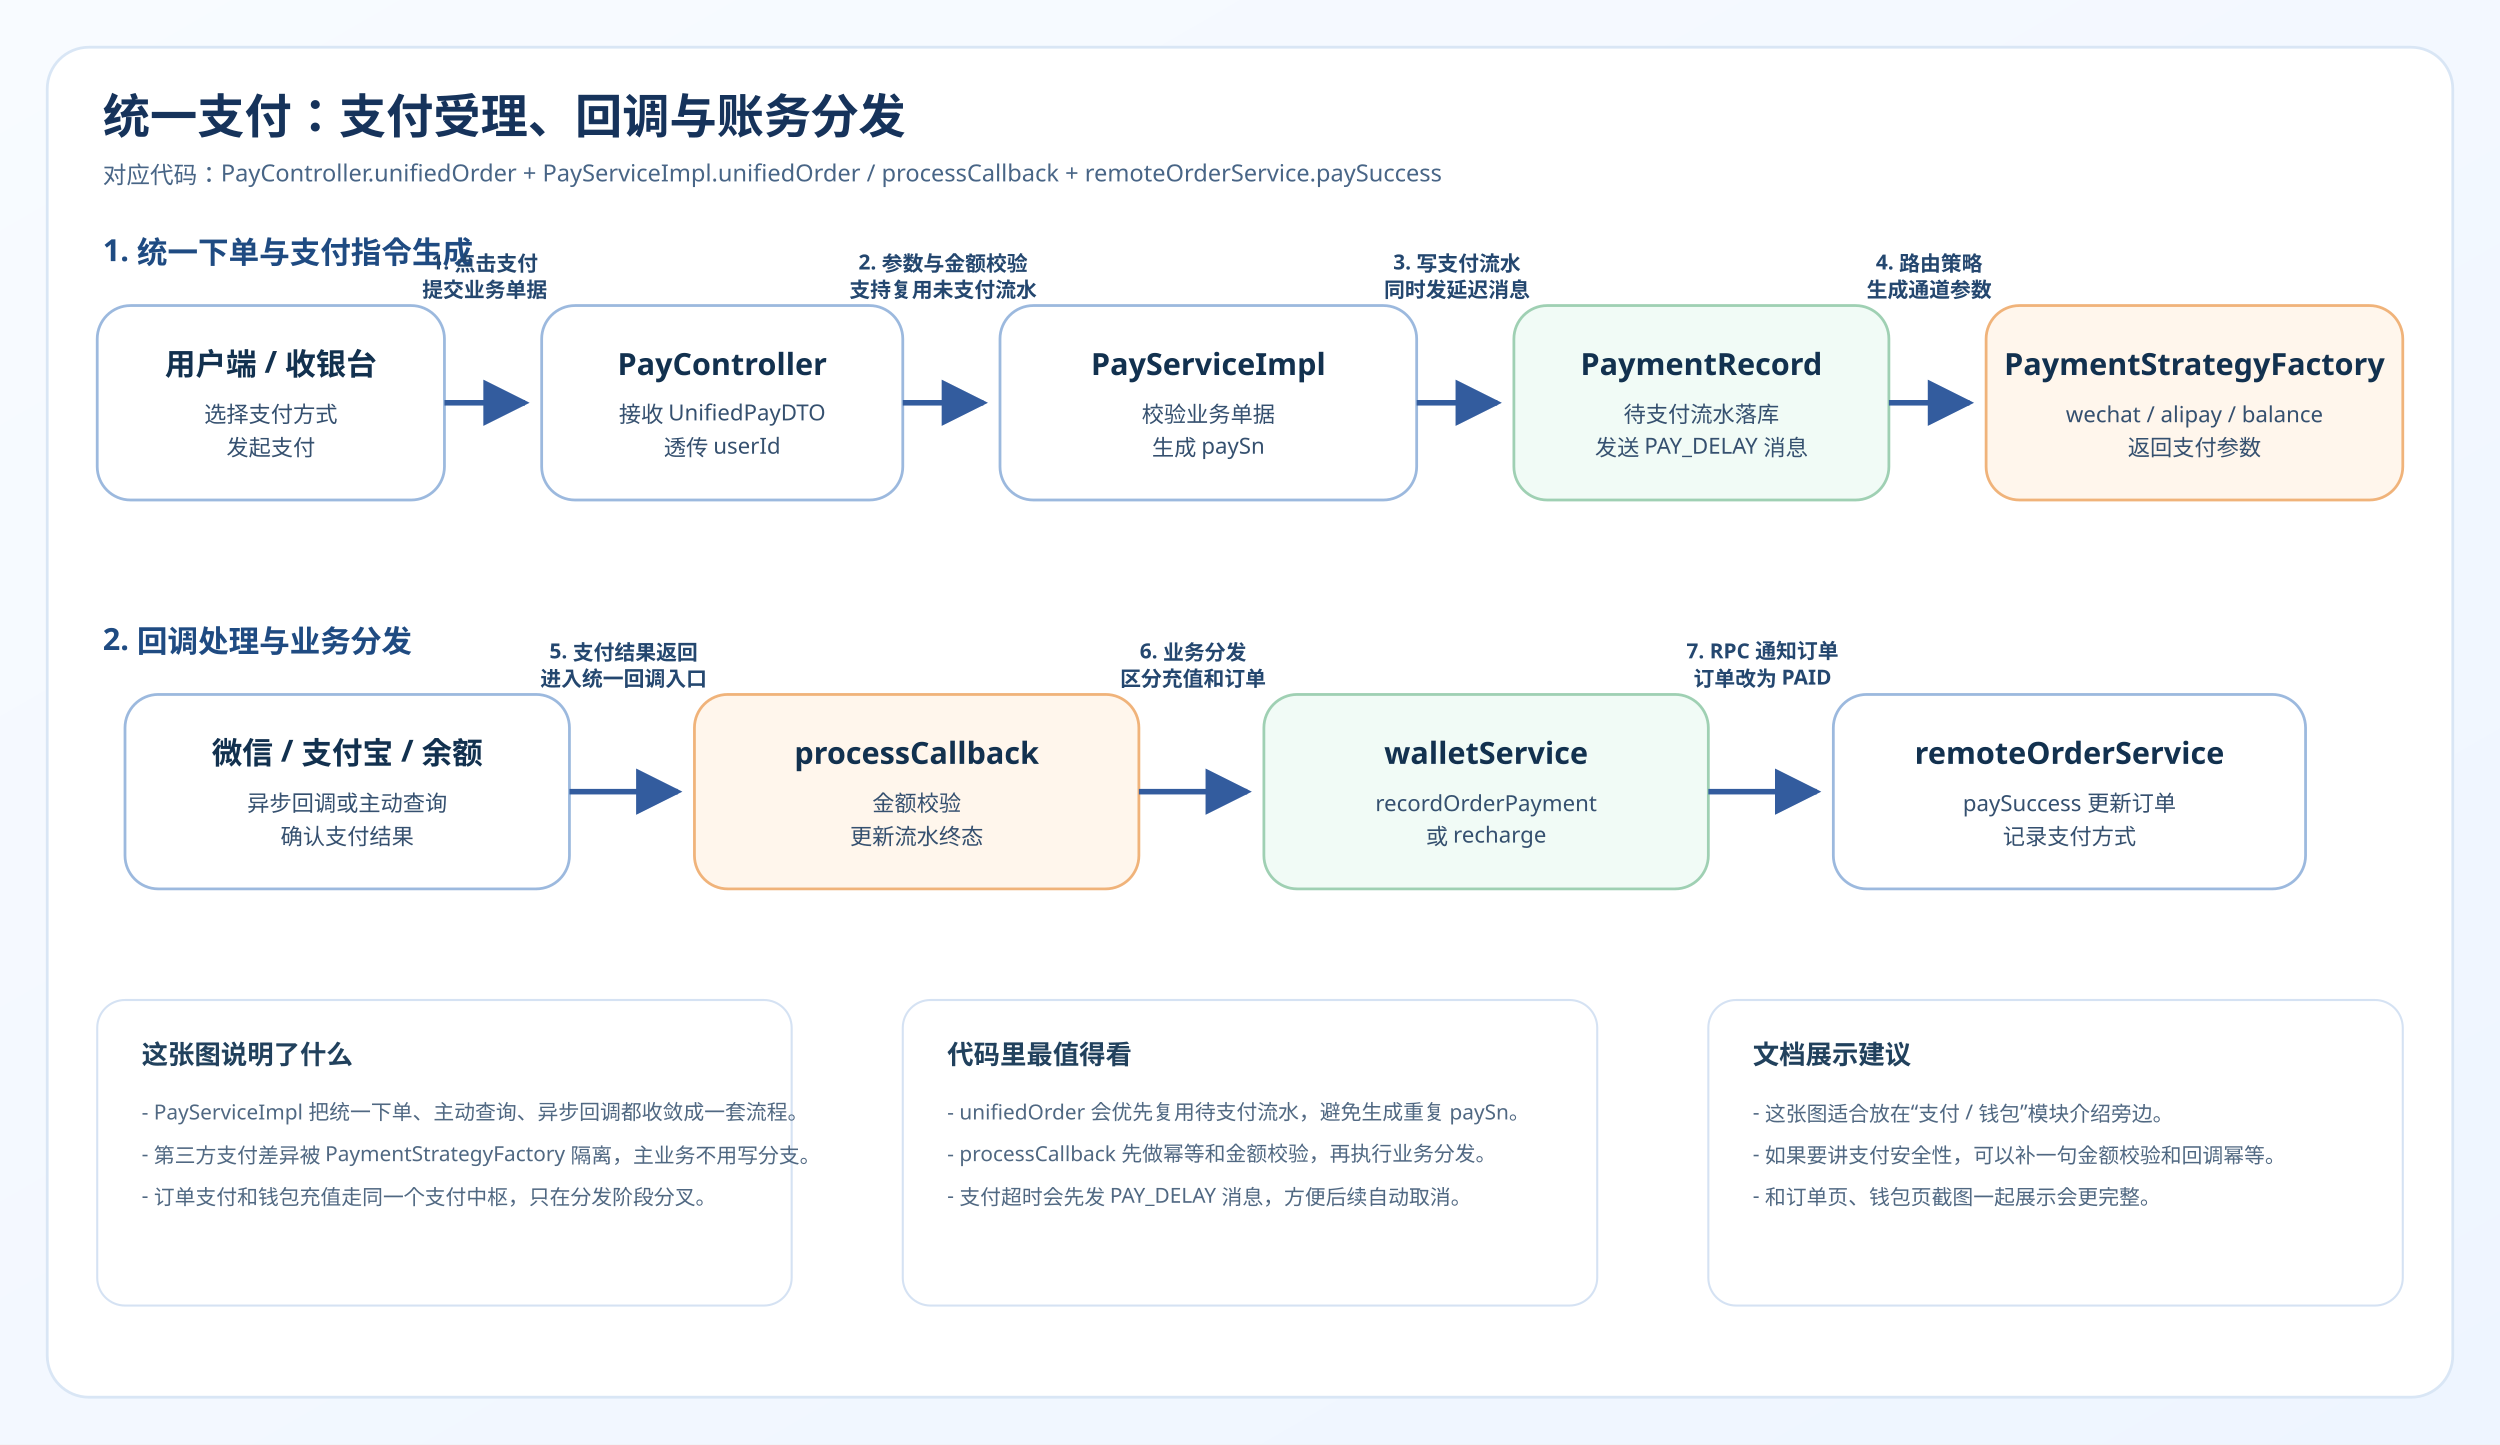
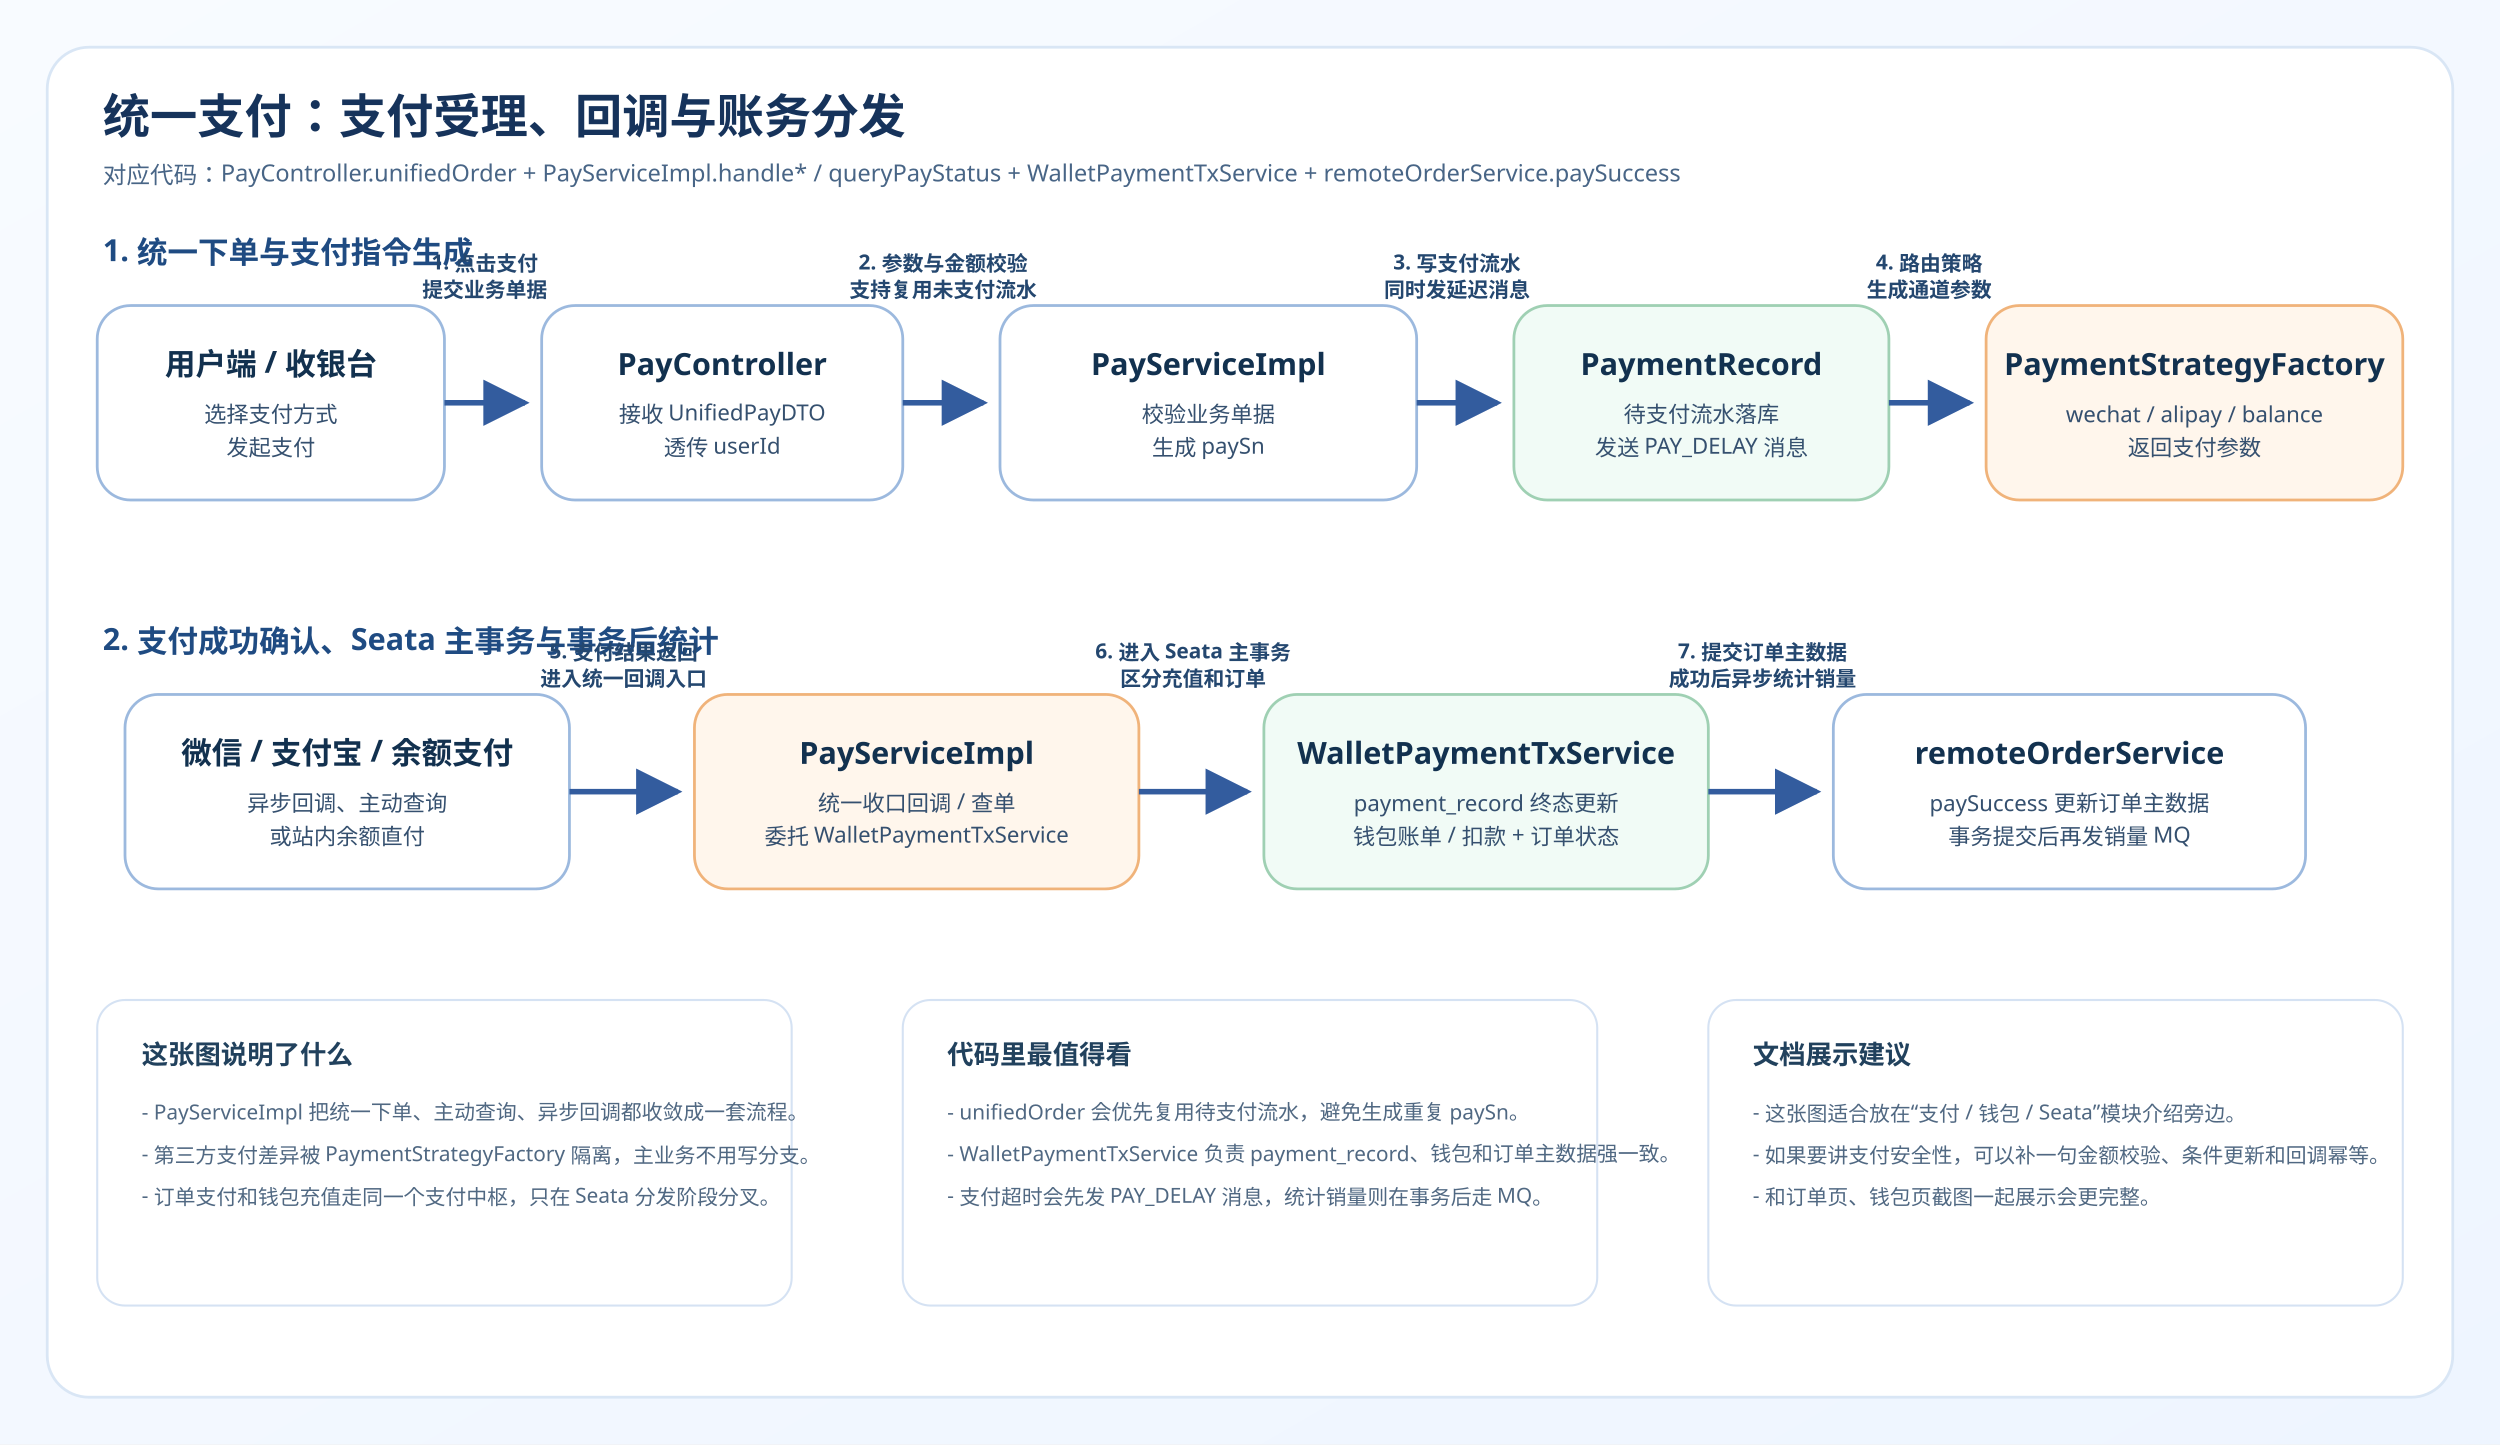
<svg xmlns="http://www.w3.org/2000/svg" width="1800" height="1040" viewBox="0 0 1800 1040" role="img" aria-labelledby="title desc">
  <defs>
    <linearGradient id="bg" x1="0" y1="0" x2="1" y2="1">
      <stop offset="0%" stop-color="#f8fbff" />
      <stop offset="100%" stop-color="#eef5ff" />
    </linearGradient>
    <marker id="arrow" viewBox="0 0 12 12" refX="10" refY="6" markerWidth="10" markerHeight="10" orient="auto-start-reverse">
      <path d="M1,1 L11,6 L1,11 Z" fill="#335c9e" />
    </marker>
    <style>.title{font:700 34px 'Microsoft YaHei','PingFang SC',sans-serif;fill:#16335b}.subtitle{font:500 17px 'Microsoft YaHei','PingFang SC',sans-serif;fill:#486586}.section{font:700 22px 'Microsoft YaHei','PingFang SC',sans-serif;fill:#1f4b82}.node-title{font:700 22px 'Microsoft YaHei','PingFang SC',sans-serif;fill:#12314f}.node-text{font:500 16px 'Microsoft YaHei','PingFang SC',sans-serif;fill:#35506f}.step{font:600 15px 'Microsoft YaHei','PingFang SC',sans-serif;fill:#24476f}.note-title{font:700 19px 'Microsoft YaHei','PingFang SC',sans-serif;fill:#21415d}.note-text{font:500 15px 'Microsoft YaHei','PingFang SC',sans-serif;fill:#506882}.node{fill:#fff;stroke:#9cb9de;stroke-width:2;rx:24}.store{fill:#f1fbf6;stroke:#9fd0b3;stroke-width:2;rx:24}.gateway{fill:#fff6ec;stroke:#f0b37a;stroke-width:2;rx:24}.note{fill:#fff;stroke:#d5e2f3;stroke-width:1.5;rx:20}.line{stroke:#335c9e;stroke-width:4;fill:none;marker-end:url(#arrow)}.dash{stroke:#6d90bf;stroke-width:3;stroke-dasharray:8 8;fill:none;marker-end:url(#arrow)}</style>
  </defs>
  <rect width="1800" height="1040" fill="url(#bg)" />
  <rect x="34" y="34" width="1732" height="972" rx="30" fill="#ffffff" stroke="#d9e6f5" stroke-width="2" />
  <text class="title" x="74" y="96">统一支付：支付受理、回调与账务分发</text>
-   <text class="subtitle" x="74" y="132">对应代码：PayController.unifiedOrder + PayServiceImpl.unifiedOrder / processCallback + remoteOrderService.paySuccess</text>
+   <text class="subtitle" x="74" y="132">对应代码：PayController.unifiedOrder + PayServiceImpl.handle* / queryPayStatus + WalletPaymentTxService + remoteOrderService.paySuccess</text>
  <text class="section" x="74" y="188">1. 统一下单与支付指令生成</text>
  <rect class="node" x="70" y="220" width="250" height="140" />
  <text class="node-title" x="195" y="270" text-anchor="middle">用户端 / 收银台</text>
  <text class="node-text" x="195" y="304" text-anchor="middle">选择支付方式</text>
  <text class="node-text" x="195" y="328" text-anchor="middle">发起支付</text>
  <rect class="node" x="390" y="220" width="260" height="140" />
  <text class="node-title" x="520" y="270" text-anchor="middle">PayController</text>
  <text class="node-text" x="520" y="304" text-anchor="middle">接收 UnifiedPayDTO</text>
  <text class="node-text" x="520" y="328" text-anchor="middle">透传 userId</text>
  <rect class="node" x="720" y="220" width="300" height="140" />
  <text class="node-title" x="870" y="270" text-anchor="middle">PayServiceImpl</text>
  <text class="node-text" x="870" y="304" text-anchor="middle">校验业务单据</text>
  <text class="node-text" x="870" y="328" text-anchor="middle">生成 paySn</text>
  <rect class="store" x="1090" y="220" width="270" height="140" />
  <text class="node-title" x="1225" y="270" text-anchor="middle">PaymentRecord</text>
  <text class="node-text" x="1225" y="304" text-anchor="middle">待支付流水落库</text>
  <text class="node-text" x="1225" y="328" text-anchor="middle">发送 PAY_DELAY 消息</text>
  <rect class="gateway" x="1430" y="220" width="300" height="140" />
  <text class="node-title" x="1580" y="270" text-anchor="middle">PaymentStrategyFactory</text>
  <text class="node-text" x="1580" y="304" text-anchor="middle">wechat / alipay / balance</text>
  <text class="node-text" x="1580" y="328" text-anchor="middle">返回支付参数</text>
  <path class="line" d="M320 290 H378" />
  <text class="step" x="349" y="194" text-anchor="middle">1. 点击支付</text>
  <text class="step" x="349" y="214" text-anchor="middle">提交业务单据</text>
  <path class="line" d="M650 290 H708" />
  <text class="step" x="679" y="194" text-anchor="middle">2. 参数与金额校验</text>
  <text class="step" x="679" y="214" text-anchor="middle">支持复用未支付流水</text>
  <path class="line" d="M1020 290 H1078" />
  <text class="step" x="1049" y="194" text-anchor="middle">3. 写支付流水</text>
  <text class="step" x="1049" y="214" text-anchor="middle">同时发延迟消息</text>
  <path class="line" d="M1360 290 H1418" />
  <text class="step" x="1389" y="194" text-anchor="middle">4. 路由策略</text>
  <text class="step" x="1389" y="214" text-anchor="middle">生成通道参数</text>
-   <text class="section" x="74" y="468">2. 回调处理与业务分发</text>
+   <text class="section" x="74" y="468">2. 支付成功确认、Seata 主事务与事务后统计</text>
  <rect class="node" x="90" y="500" width="320" height="140" />
-   <text class="node-title" x="250" y="550" text-anchor="middle">微信 / 支付宝 / 余额</text>
-   <text class="node-text" x="250" y="584" text-anchor="middle">异步回调或主动查询</text>
-   <text class="node-text" x="250" y="608" text-anchor="middle">确认支付结果</text>
+   <text class="node-title" x="250" y="550" text-anchor="middle">微信 / 支付宝 / 余额支付</text>
+   <text class="node-text" x="250" y="584" text-anchor="middle">异步回调、主动查询</text>
+   <text class="node-text" x="250" y="608" text-anchor="middle">或站内余额直付</text>
  <rect class="gateway" x="500" y="500" width="320" height="140" />
-   <text class="node-title" x="660" y="550" text-anchor="middle">processCallback</text>
-   <text class="node-text" x="660" y="584" text-anchor="middle">金额校验</text>
-   <text class="node-text" x="660" y="608" text-anchor="middle">更新流水终态</text>
+   <text class="node-title" x="660" y="550" text-anchor="middle">PayServiceImpl</text>
+   <text class="node-text" x="660" y="584" text-anchor="middle">统一收口回调 / 查单</text>
+   <text class="node-text" x="660" y="608" text-anchor="middle">委托 WalletPaymentTxService</text>
  <rect class="store" x="910" y="500" width="320" height="140" />
-   <text class="node-title" x="1070" y="550" text-anchor="middle">walletService</text>
-   <text class="node-text" x="1070" y="584" text-anchor="middle">recordOrderPayment</text>
-   <text class="node-text" x="1070" y="608" text-anchor="middle">或 recharge</text>
+   <text class="node-title" x="1070" y="550" text-anchor="middle">WalletPaymentTxService</text>
+   <text class="node-text" x="1070" y="584" text-anchor="middle">payment_record 终态更新</text>
+   <text class="node-text" x="1070" y="608" text-anchor="middle">钱包账单 / 扣款 + 订单状态</text>
  <rect class="node" x="1320" y="500" width="340" height="140" />
  <text class="node-title" x="1490" y="550" text-anchor="middle">remoteOrderService</text>
-   <text class="node-text" x="1490" y="584" text-anchor="middle">paySuccess 更新订单</text>
-   <text class="node-text" x="1490" y="608" text-anchor="middle">记录支付方式</text>
+   <text class="node-text" x="1490" y="584" text-anchor="middle">paySuccess 更新订单主数据</text>
+   <text class="node-text" x="1490" y="608" text-anchor="middle">事务提交后再发销量 MQ</text>
  <path class="line" d="M410 570 H488" />
  <text class="step" x="449" y="474" text-anchor="middle">5. 支付结果返回</text>
  <text class="step" x="449" y="494" text-anchor="middle">进入统一回调入口</text>
  <path class="line" d="M820 570 H898" />
-   <text class="step" x="859" y="474" text-anchor="middle">6. 业务分发</text>
+   <text class="step" x="859" y="474" text-anchor="middle">6. 进入 Seata 主事务</text>
  <text class="step" x="859" y="494" text-anchor="middle">区分充值和订单</text>
  <path class="line" d="M1230 570 H1308" />
-   <text class="step" x="1269" y="474" text-anchor="middle">7. RPC 通知订单</text>
-   <text class="step" x="1269" y="494" text-anchor="middle">订单改为 PAID</text>
+   <text class="step" x="1269" y="474" text-anchor="middle">7. 提交订单主数据</text>
+   <text class="step" x="1269" y="494" text-anchor="middle">成功后异步统计销量</text>
  <rect class="note" x="70" y="720" width="500" height="220" />
  <text class="note-title" x="102" y="766">这张图说明了什么</text>
  <text class="note-text" x="102" y="806">- PayServiceImpl 把统一下单、主动查询、异步回调都收敛成一套流程。</text>
  <text class="note-text" x="102" y="836">- 第三方支付差异被 PaymentStrategyFactory 隔离，主业务不用写分支。</text>
-   <text class="note-text" x="102" y="866">- 订单支付和钱包充值走同一个支付中枢，只在分发阶段分叉。</text>
+   <text class="note-text" x="102" y="866">- 订单支付和钱包充值走同一个支付中枢，只在 Seata 分发阶段分叉。</text>
  <rect class="note" x="650" y="720" width="500" height="220" />
  <text class="note-title" x="682" y="766">代码里最值得看</text>
  <text class="note-text" x="682" y="806">- unifiedOrder 会优先复用待支付流水，避免生成重复 paySn。</text>
-   <text class="note-text" x="682" y="836">- processCallback 先做幂等和金额校验，再执行业务分发。</text>
-   <text class="note-text" x="682" y="866">- 支付超时会先发 PAY_DELAY 消息，方便后续自动取消。</text>
+   <text class="note-text" x="682" y="836">- WalletPaymentTxService 负责 payment_record、钱包和订单主数据强一致。</text>
+   <text class="note-text" x="682" y="866">- 支付超时会先发 PAY_DELAY 消息，统计销量则在事务后走 MQ。</text>
  <rect class="note" x="1230" y="720" width="500" height="220" />
  <text class="note-title" x="1262" y="766">文档展示建议</text>
-   <text class="note-text" x="1262" y="806">- 这张图适合放在“支付 / 钱包”模块介绍旁边。</text>
-   <text class="note-text" x="1262" y="836">- 如果要讲支付安全性，可以补一句金额校验和回调幂等。</text>
+   <text class="note-text" x="1262" y="806">- 这张图适合放在“支付 / 钱包 / Seata”模块介绍旁边。</text>
+   <text class="note-text" x="1262" y="836">- 如果要讲支付安全性，可以补一句金额校验、条件更新和回调幂等。</text>
  <text class="note-text" x="1262" y="866">- 和订单页、钱包页截图一起展示会更完整。</text>
</svg>
